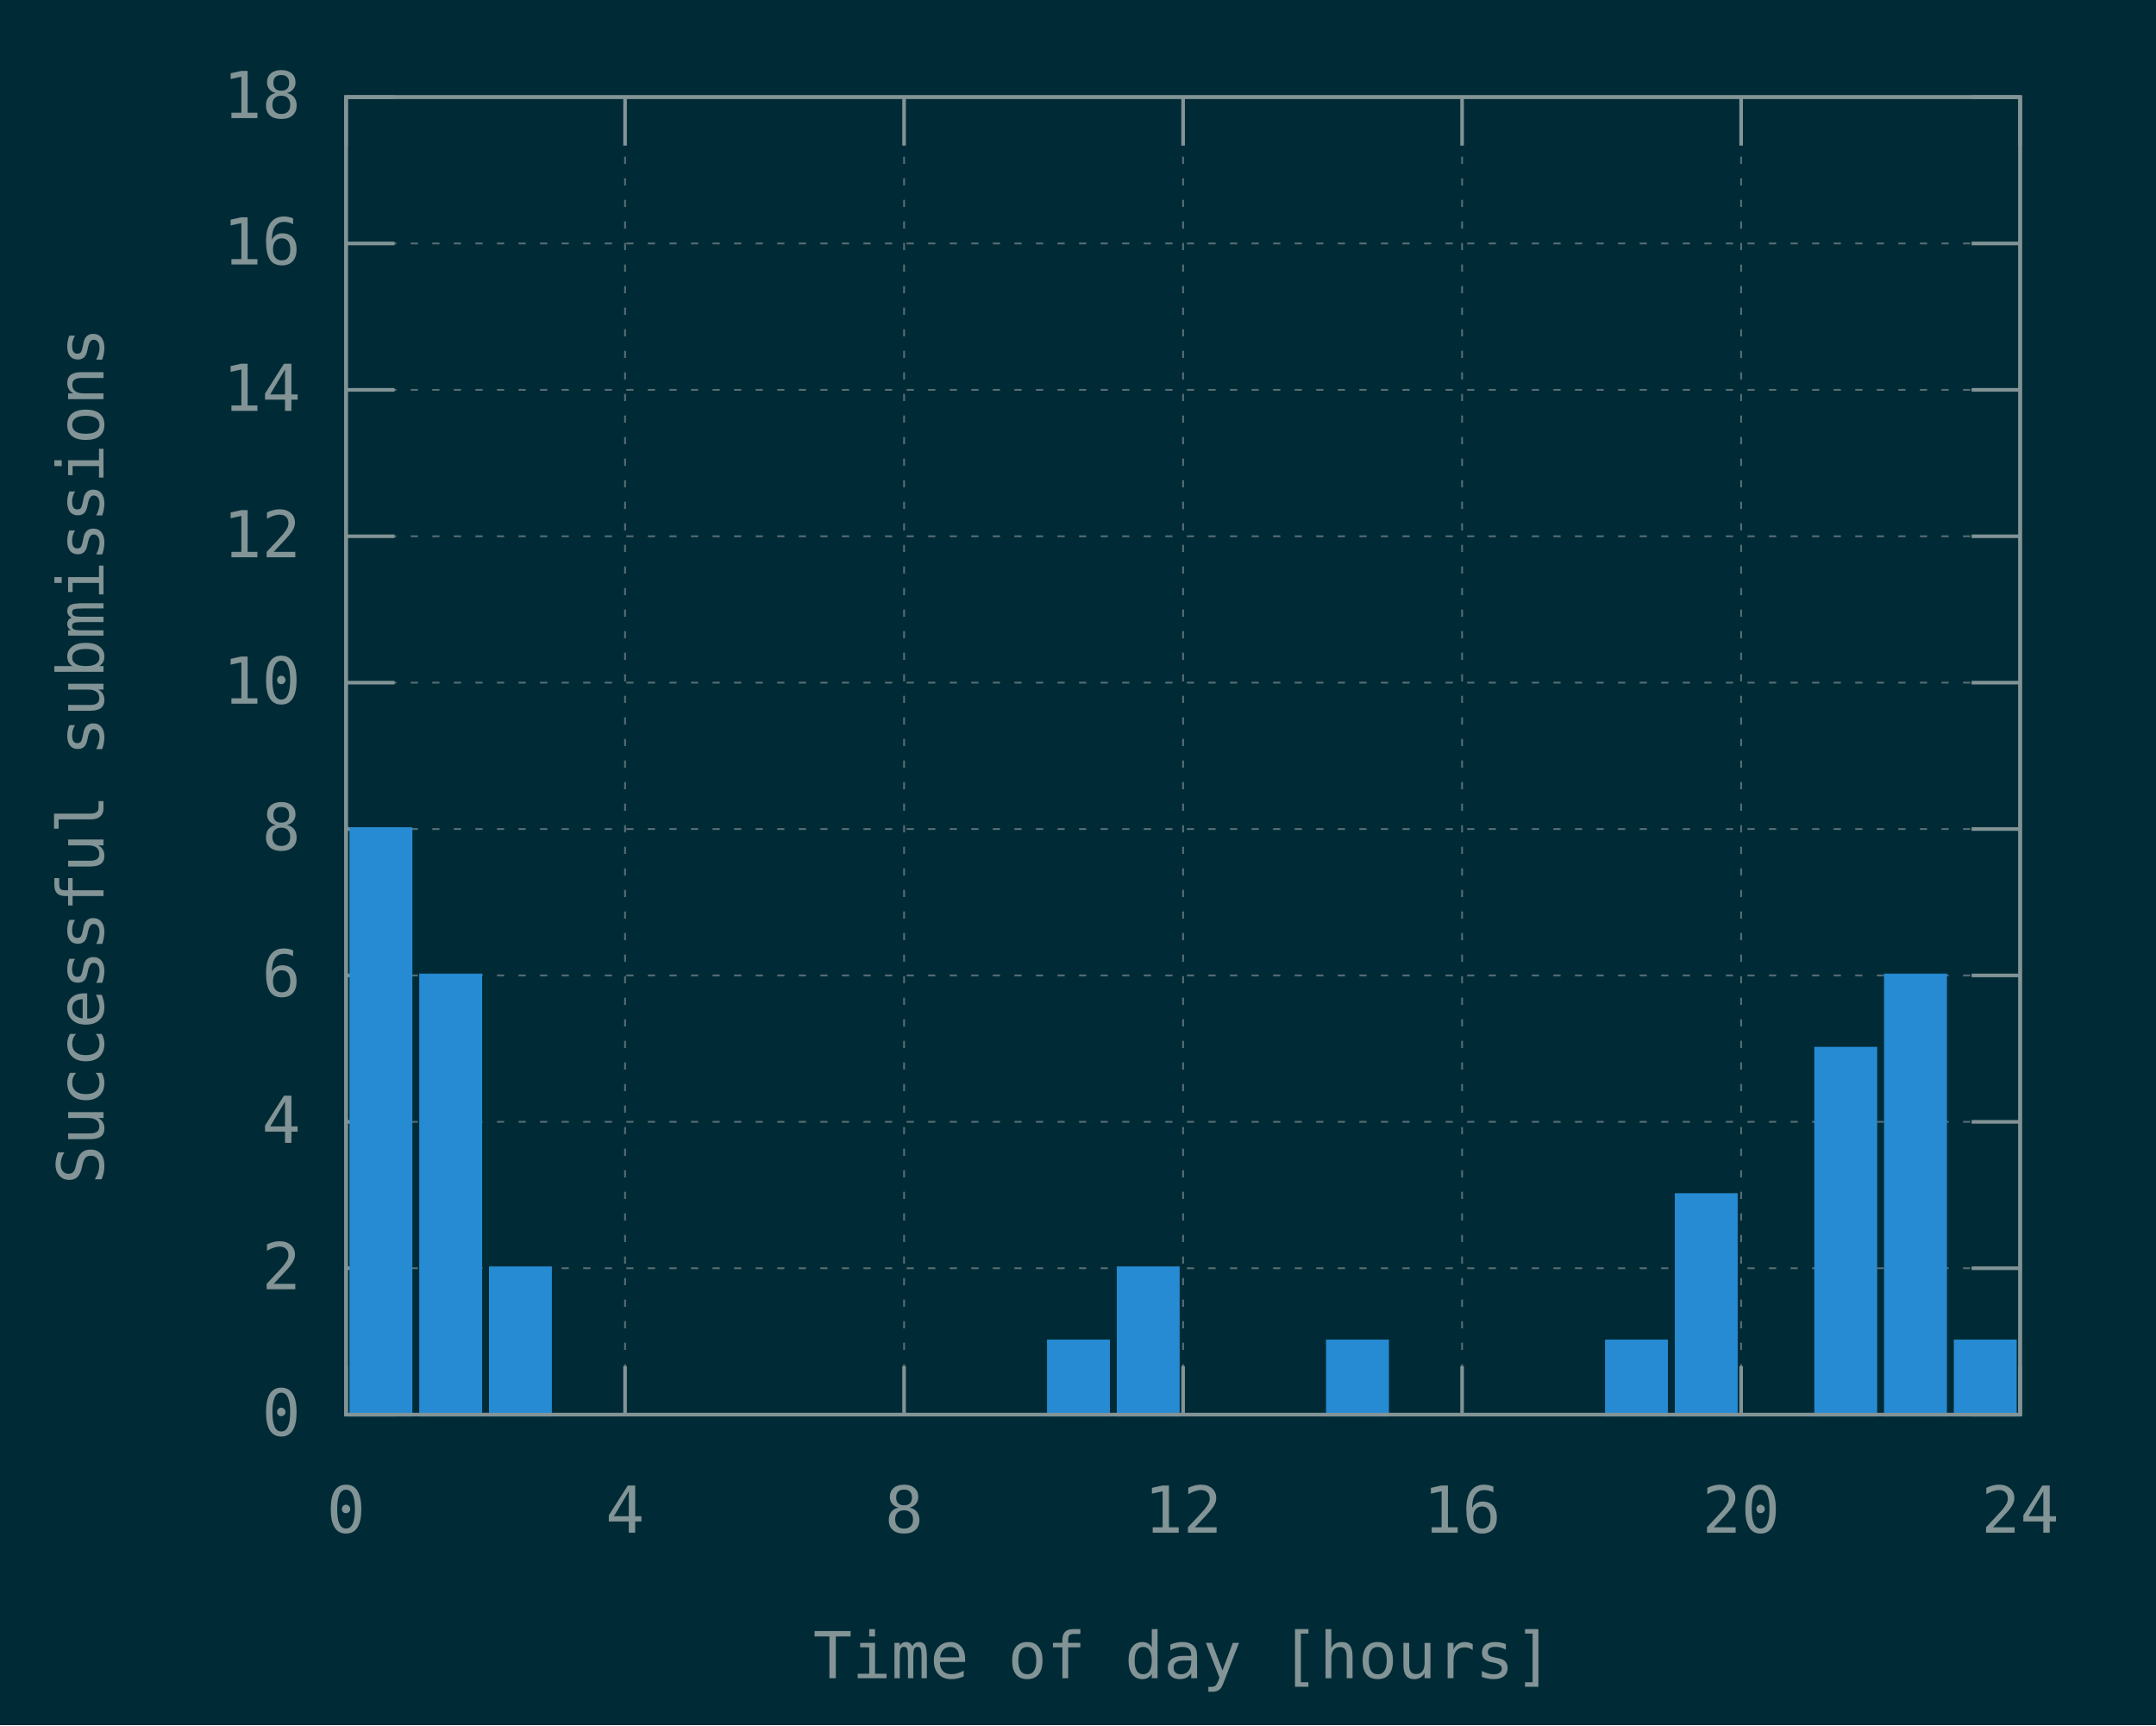
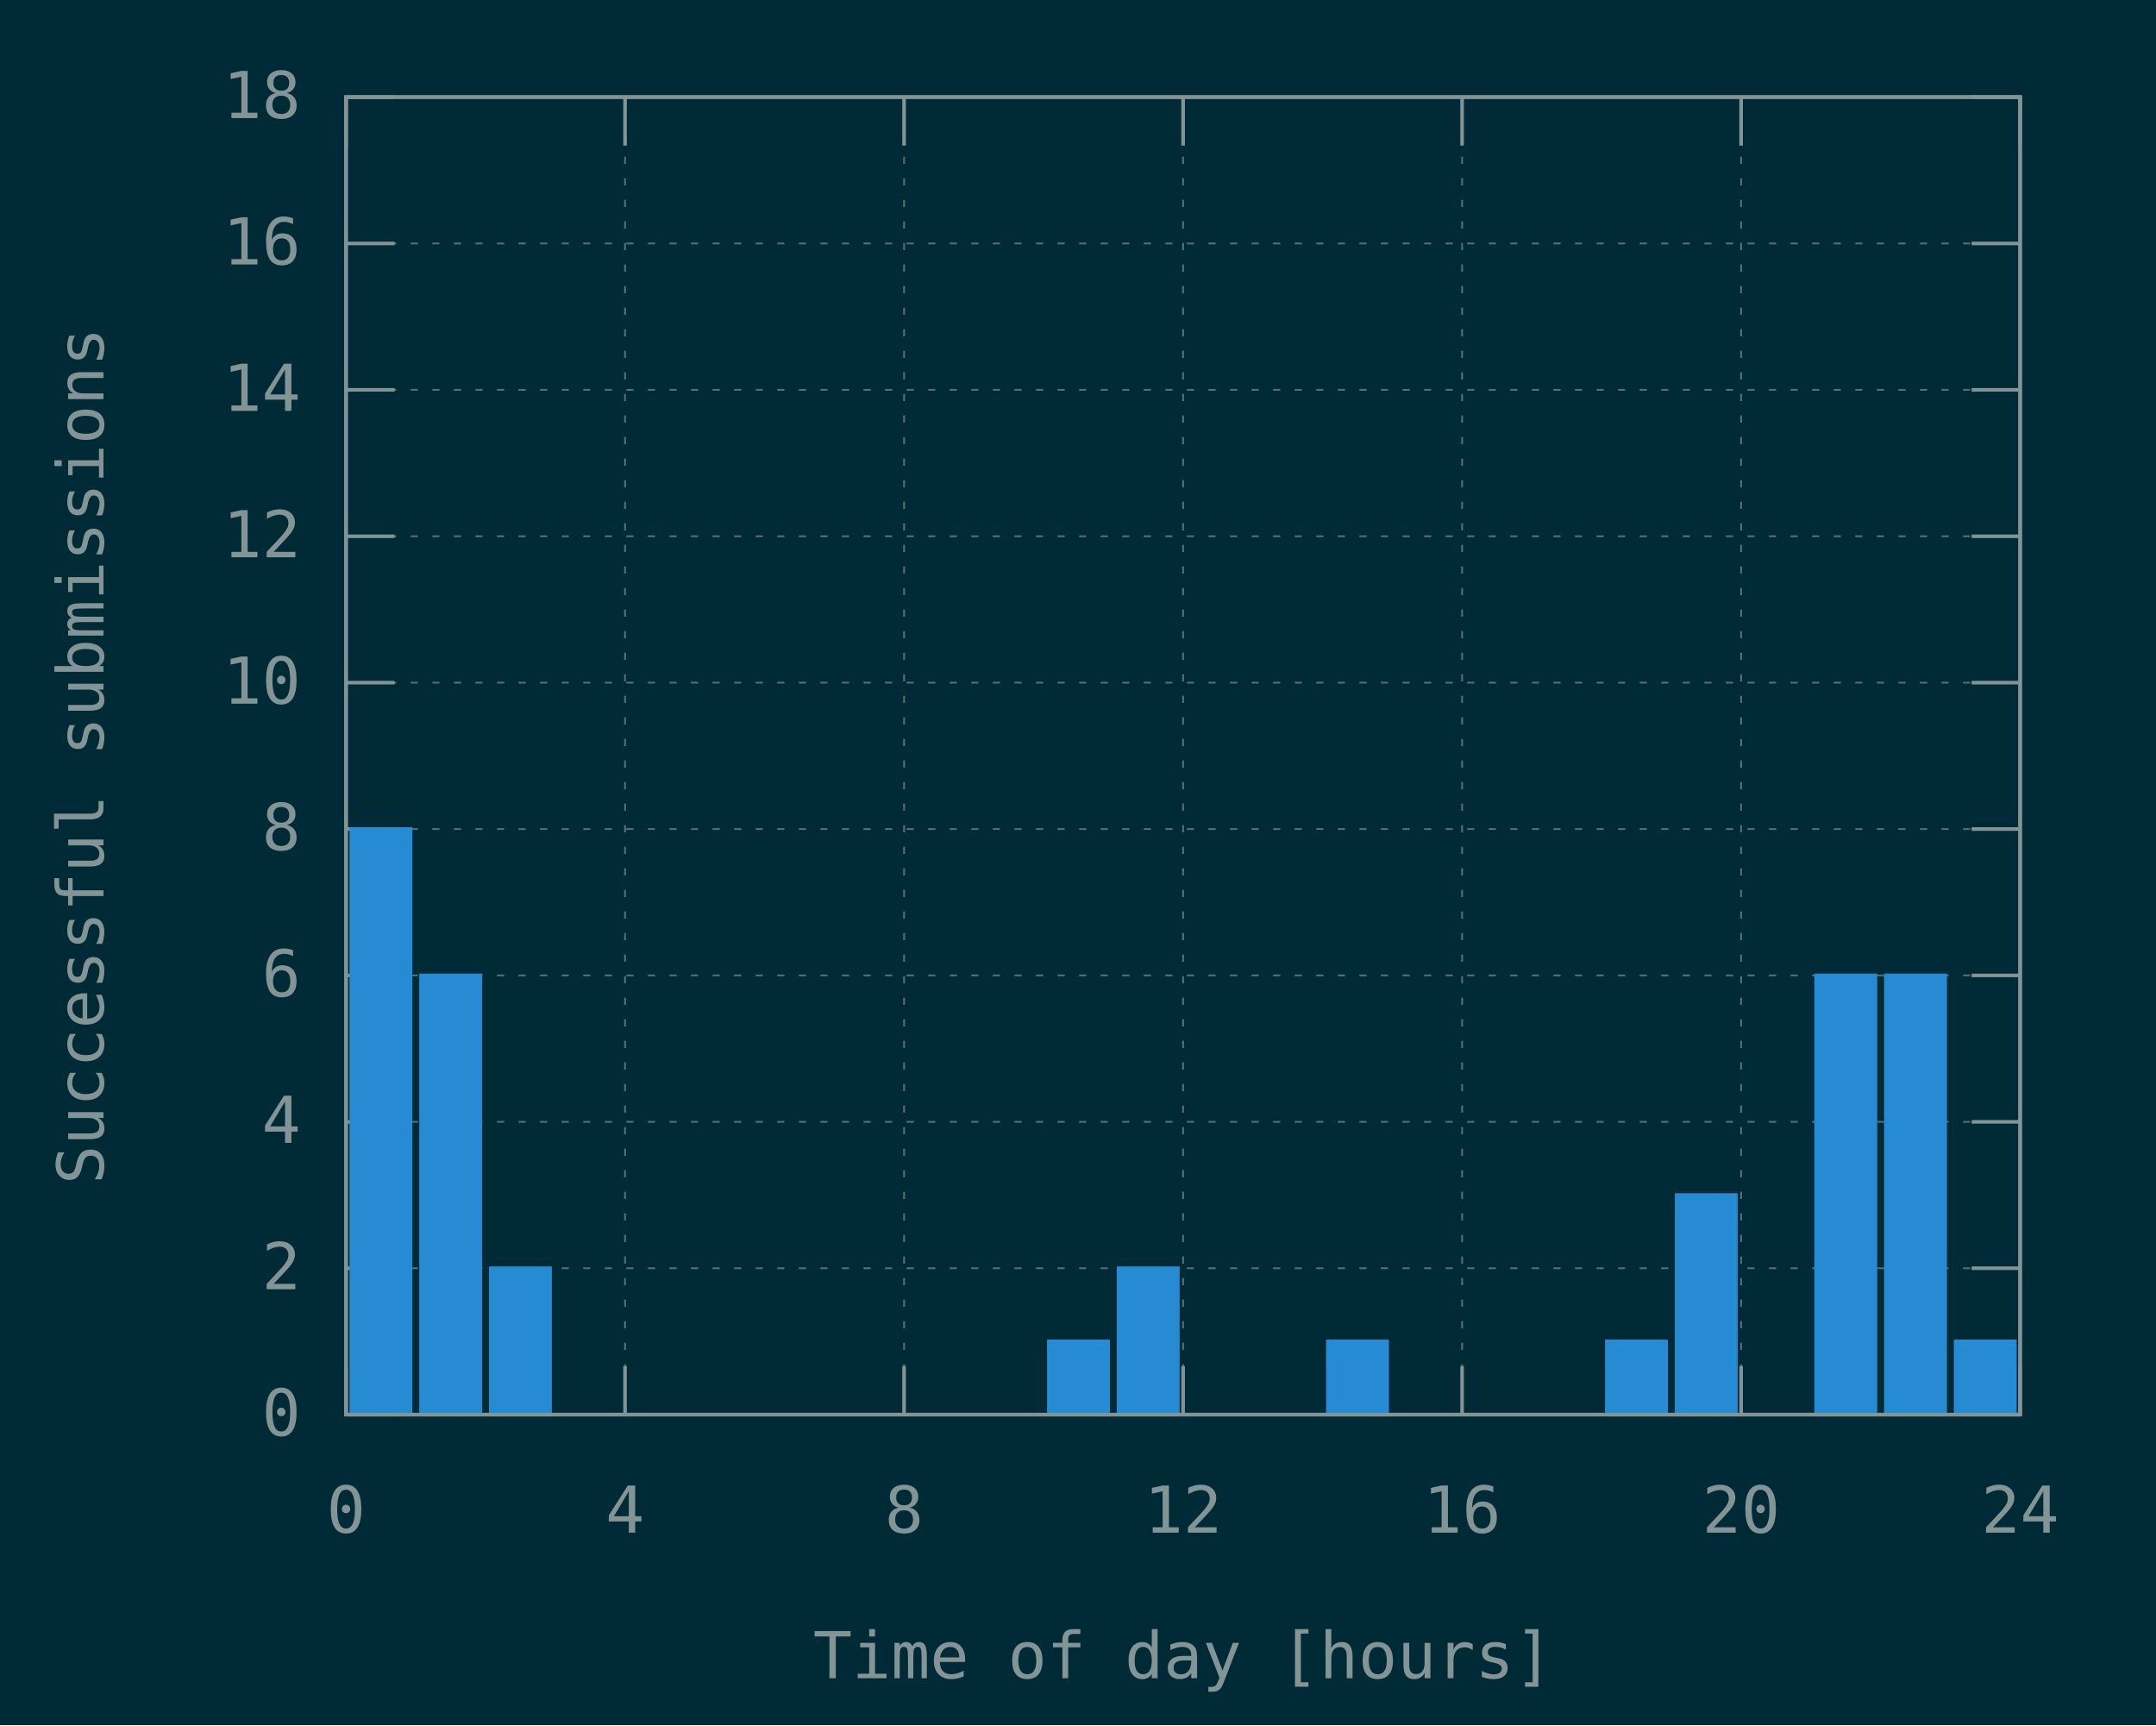
<svg xmlns="http://www.w3.org/2000/svg" xmlns:xlink="http://www.w3.org/1999/xlink" width="600" height="480" viewBox="0 0 600 480">
  <g id="gnuplot_canvas">
    <rect x="0" y="0" width="600" height="480" fill="#002b36" />
    <defs>
      <circle id="gpDot" r="0.5" stroke-width="0.5" stroke="currentColor" />
      <path id="gpPt0" stroke-width="0.148" stroke="currentColor" d="M-1,0 h2 M0,-1 v2" />
      <path id="gpPt1" stroke-width="0.148" stroke="currentColor" d="M-1,-1 L1,1 M1,-1 L-1,1" />
      <path id="gpPt2" stroke-width="0.148" stroke="currentColor" d="M-1,0 L1,0 M0,-1 L0,1 M-1,-1 L1,1 M-1,1 L1,-1" />
      <rect id="gpPt3" stroke-width="0.148" stroke="currentColor" x="-1" y="-1" width="2" height="2" />
      <rect id="gpPt4" stroke-width="0.148" stroke="currentColor" fill="currentColor" x="-1" y="-1" width="2" height="2" />
      <circle id="gpPt5" stroke-width="0.148" stroke="currentColor" cx="0" cy="0" r="1" />
      <use xlink:href="#gpPt5" id="gpPt6" fill="currentColor" stroke="none" />
      <path id="gpPt7" stroke-width="0.148" stroke="currentColor" d="M0,-1.33 L-1.33,0.67 L1.33,0.67 z" />
      <use xlink:href="#gpPt7" id="gpPt8" fill="currentColor" stroke="none" />
      <use xlink:href="#gpPt7" id="gpPt9" stroke="currentColor" transform="rotate(180)" />
      <use xlink:href="#gpPt9" id="gpPt10" fill="currentColor" stroke="none" />
      <use xlink:href="#gpPt3" id="gpPt11" stroke="currentColor" transform="rotate(45)" />
      <use xlink:href="#gpPt11" id="gpPt12" fill="currentColor" stroke="none" />
      <path id="gpPt13" stroke-width="0.148" stroke="currentColor" d="M0,1.330 L1.265,0.411 L0.782,-1.067 L-0.782,-1.076 L-1.265,0.411 z" />
      <use xlink:href="#gpPt13" id="gpPt14" fill="currentColor" stroke="none" />
      <filter id="textbox" filterUnits="objectBoundingBox" x="0" y="0" height="1" width="1">
        <feFlood flood-color="#002B36" flood-opacity="1" result="bgnd" />
        <feComposite in="SourceGraphic" in2="bgnd" operator="atop" />
      </filter>
      <filter id="greybox" filterUnits="objectBoundingBox" x="0" y="0" height="1" width="1">
        <feFlood flood-color="lightgrey" flood-opacity="1" result="grey" />
        <feComposite in="SourceGraphic" in2="grey" operator="atop" />
      </filter>
    </defs>
    <g fill="none" color="#002B36" stroke="currentColor" stroke-width="1.00" stroke-linecap="butt" stroke-linejoin="miter">
</g>
    <g fill="none" color="black" stroke="currentColor" stroke-width="1.00" stroke-linecap="butt" stroke-linejoin="miter">
</g>
    <g fill="none" color="black" stroke="rgb(131, 148, 150)" stroke-width="0.50" stroke-linecap="butt" stroke-linejoin="miter">
</g>
    <g fill="none" color="gray" stroke="currentColor" stroke-width="0.50" stroke-linecap="butt" stroke-linejoin="miter">
      <path stroke="rgb( 88, 110, 117)" stroke-dasharray="2,4" class="gridline" d="M96.30,393.60 L562.19,393.60  " />
    </g>
    <g fill="none" color="gray" stroke="rgb( 88, 110, 117)" stroke-width="1.00" stroke-linecap="butt" stroke-linejoin="miter">
</g>
    <g fill="none" color="black" stroke="currentColor" stroke-width="1.00" stroke-linecap="butt" stroke-linejoin="miter">
      <path stroke="rgb(131, 148, 150)" d="M96.30,393.60 L109.80,393.60 M562.19,393.60 L548.69,393.60  " />
      <g transform="translate(83.70,399.45)" stroke="none" fill="rgb(131,148,150)" font-family="Inconsolata" font-size="18.00" text-anchor="end">
        <text>
          <tspan font-family="Inconsolata"> 0</tspan>
        </text>
      </g>
    </g>
    <g fill="none" color="black" stroke="currentColor" stroke-width="1.00" stroke-linecap="butt" stroke-linejoin="miter">
</g>
    <g fill="none" color="black" stroke="rgb(131, 148, 150)" stroke-width="0.50" stroke-linecap="butt" stroke-linejoin="miter">
</g>
    <g fill="none" color="gray" stroke="currentColor" stroke-width="0.50" stroke-linecap="butt" stroke-linejoin="miter">
      <path stroke="rgb( 88, 110, 117)" stroke-dasharray="2,4" class="gridline" d="M96.30,352.87 L562.19,352.87  " />
    </g>
    <g fill="none" color="gray" stroke="rgb( 88, 110, 117)" stroke-width="1.00" stroke-linecap="butt" stroke-linejoin="miter">
</g>
    <g fill="none" color="black" stroke="currentColor" stroke-width="1.00" stroke-linecap="butt" stroke-linejoin="miter">
      <path stroke="rgb(131, 148, 150)" d="M96.30,352.87 L109.80,352.87 M562.19,352.87 L548.69,352.87  " />
      <g transform="translate(83.70,358.72)" stroke="none" fill="rgb(131,148,150)" font-family="Inconsolata" font-size="18.00" text-anchor="end">
        <text>
          <tspan font-family="Inconsolata"> 2</tspan>
        </text>
      </g>
    </g>
    <g fill="none" color="black" stroke="currentColor" stroke-width="1.00" stroke-linecap="butt" stroke-linejoin="miter">
</g>
    <g fill="none" color="black" stroke="rgb(131, 148, 150)" stroke-width="0.50" stroke-linecap="butt" stroke-linejoin="miter">
</g>
    <g fill="none" color="gray" stroke="currentColor" stroke-width="0.50" stroke-linecap="butt" stroke-linejoin="miter">
      <path stroke="rgb( 88, 110, 117)" stroke-dasharray="2,4" class="gridline" d="M96.30,312.14 L562.19,312.14  " />
    </g>
    <g fill="none" color="gray" stroke="rgb( 88, 110, 117)" stroke-width="1.00" stroke-linecap="butt" stroke-linejoin="miter">
</g>
    <g fill="none" color="black" stroke="currentColor" stroke-width="1.00" stroke-linecap="butt" stroke-linejoin="miter">
      <path stroke="rgb(131, 148, 150)" d="M96.30,312.14 L109.80,312.14 M562.19,312.14 L548.69,312.14  " />
      <g transform="translate(83.70,317.99)" stroke="none" fill="rgb(131,148,150)" font-family="Inconsolata" font-size="18.00" text-anchor="end">
        <text>
          <tspan font-family="Inconsolata"> 4</tspan>
        </text>
      </g>
    </g>
    <g fill="none" color="black" stroke="currentColor" stroke-width="1.00" stroke-linecap="butt" stroke-linejoin="miter">
</g>
    <g fill="none" color="black" stroke="rgb(131, 148, 150)" stroke-width="0.50" stroke-linecap="butt" stroke-linejoin="miter">
</g>
    <g fill="none" color="gray" stroke="currentColor" stroke-width="0.50" stroke-linecap="butt" stroke-linejoin="miter">
      <path stroke="rgb( 88, 110, 117)" stroke-dasharray="2,4" class="gridline" d="M96.30,271.40 L562.19,271.40  " />
    </g>
    <g fill="none" color="gray" stroke="rgb( 88, 110, 117)" stroke-width="1.00" stroke-linecap="butt" stroke-linejoin="miter">
</g>
    <g fill="none" color="black" stroke="currentColor" stroke-width="1.00" stroke-linecap="butt" stroke-linejoin="miter">
      <path stroke="rgb(131, 148, 150)" d="M96.30,271.40 L109.80,271.40 M562.19,271.40 L548.69,271.40  " />
      <g transform="translate(83.70,277.25)" stroke="none" fill="rgb(131,148,150)" font-family="Inconsolata" font-size="18.00" text-anchor="end">
        <text>
          <tspan font-family="Inconsolata"> 6</tspan>
        </text>
      </g>
    </g>
    <g fill="none" color="black" stroke="currentColor" stroke-width="1.00" stroke-linecap="butt" stroke-linejoin="miter">
</g>
    <g fill="none" color="black" stroke="rgb(131, 148, 150)" stroke-width="0.50" stroke-linecap="butt" stroke-linejoin="miter">
</g>
    <g fill="none" color="gray" stroke="currentColor" stroke-width="0.50" stroke-linecap="butt" stroke-linejoin="miter">
      <path stroke="rgb( 88, 110, 117)" stroke-dasharray="2,4" class="gridline" d="M96.30,230.67 L562.19,230.67  " />
    </g>
    <g fill="none" color="gray" stroke="rgb( 88, 110, 117)" stroke-width="1.00" stroke-linecap="butt" stroke-linejoin="miter">
</g>
    <g fill="none" color="black" stroke="currentColor" stroke-width="1.00" stroke-linecap="butt" stroke-linejoin="miter">
      <path stroke="rgb(131, 148, 150)" d="M96.30,230.67 L109.80,230.67 M562.19,230.67 L548.69,230.67  " />
      <g transform="translate(83.70,236.52)" stroke="none" fill="rgb(131,148,150)" font-family="Inconsolata" font-size="18.00" text-anchor="end">
        <text>
          <tspan font-family="Inconsolata"> 8</tspan>
        </text>
      </g>
    </g>
    <g fill="none" color="black" stroke="currentColor" stroke-width="1.00" stroke-linecap="butt" stroke-linejoin="miter">
</g>
    <g fill="none" color="black" stroke="rgb(131, 148, 150)" stroke-width="0.50" stroke-linecap="butt" stroke-linejoin="miter">
</g>
    <g fill="none" color="gray" stroke="currentColor" stroke-width="0.50" stroke-linecap="butt" stroke-linejoin="miter">
      <path stroke="rgb( 88, 110, 117)" stroke-dasharray="2,4" class="gridline" d="M96.30,189.94 L562.19,189.94  " />
    </g>
    <g fill="none" color="gray" stroke="rgb( 88, 110, 117)" stroke-width="1.00" stroke-linecap="butt" stroke-linejoin="miter">
</g>
    <g fill="none" color="black" stroke="currentColor" stroke-width="1.00" stroke-linecap="butt" stroke-linejoin="miter">
      <path stroke="rgb(131, 148, 150)" d="M96.30,189.94 L109.80,189.94 M562.19,189.94 L548.69,189.94  " />
      <g transform="translate(83.70,195.79)" stroke="none" fill="rgb(131,148,150)" font-family="Inconsolata" font-size="18.00" text-anchor="end">
        <text>
          <tspan font-family="Inconsolata"> 10</tspan>
        </text>
      </g>
    </g>
    <g fill="none" color="black" stroke="currentColor" stroke-width="1.00" stroke-linecap="butt" stroke-linejoin="miter">
</g>
    <g fill="none" color="black" stroke="rgb(131, 148, 150)" stroke-width="0.50" stroke-linecap="butt" stroke-linejoin="miter">
</g>
    <g fill="none" color="gray" stroke="currentColor" stroke-width="0.50" stroke-linecap="butt" stroke-linejoin="miter">
      <path stroke="rgb( 88, 110, 117)" stroke-dasharray="2,4" class="gridline" d="M96.30,149.21 L562.19,149.21  " />
    </g>
    <g fill="none" color="gray" stroke="rgb( 88, 110, 117)" stroke-width="1.00" stroke-linecap="butt" stroke-linejoin="miter">
</g>
    <g fill="none" color="black" stroke="currentColor" stroke-width="1.00" stroke-linecap="butt" stroke-linejoin="miter">
      <path stroke="rgb(131, 148, 150)" d="M96.30,149.21 L109.80,149.21 M562.19,149.21 L548.69,149.21  " />
      <g transform="translate(83.70,155.06)" stroke="none" fill="rgb(131,148,150)" font-family="Inconsolata" font-size="18.00" text-anchor="end">
        <text>
          <tspan font-family="Inconsolata"> 12</tspan>
        </text>
      </g>
    </g>
    <g fill="none" color="black" stroke="currentColor" stroke-width="1.00" stroke-linecap="butt" stroke-linejoin="miter">
</g>
    <g fill="none" color="black" stroke="rgb(131, 148, 150)" stroke-width="0.50" stroke-linecap="butt" stroke-linejoin="miter">
</g>
    <g fill="none" color="gray" stroke="currentColor" stroke-width="0.50" stroke-linecap="butt" stroke-linejoin="miter">
      <path stroke="rgb( 88, 110, 117)" stroke-dasharray="2,4" class="gridline" d="M96.30,108.47 L562.19,108.47  " />
    </g>
    <g fill="none" color="gray" stroke="rgb( 88, 110, 117)" stroke-width="1.00" stroke-linecap="butt" stroke-linejoin="miter">
</g>
    <g fill="none" color="black" stroke="currentColor" stroke-width="1.00" stroke-linecap="butt" stroke-linejoin="miter">
      <path stroke="rgb(131, 148, 150)" d="M96.30,108.47 L109.80,108.47 M562.19,108.47 L548.69,108.47  " />
      <g transform="translate(83.70,114.32)" stroke="none" fill="rgb(131,148,150)" font-family="Inconsolata" font-size="18.00" text-anchor="end">
        <text>
          <tspan font-family="Inconsolata"> 14</tspan>
        </text>
      </g>
    </g>
    <g fill="none" color="black" stroke="currentColor" stroke-width="1.00" stroke-linecap="butt" stroke-linejoin="miter">
</g>
    <g fill="none" color="black" stroke="rgb(131, 148, 150)" stroke-width="0.50" stroke-linecap="butt" stroke-linejoin="miter">
</g>
    <g fill="none" color="gray" stroke="currentColor" stroke-width="0.50" stroke-linecap="butt" stroke-linejoin="miter">
      <path stroke="rgb( 88, 110, 117)" stroke-dasharray="2,4" class="gridline" d="M96.30,67.74 L562.19,67.74  " />
    </g>
    <g fill="none" color="gray" stroke="rgb( 88, 110, 117)" stroke-width="1.00" stroke-linecap="butt" stroke-linejoin="miter">
</g>
    <g fill="none" color="black" stroke="currentColor" stroke-width="1.00" stroke-linecap="butt" stroke-linejoin="miter">
      <path stroke="rgb(131, 148, 150)" d="M96.30,67.74 L109.80,67.74 M562.19,67.74 L548.69,67.74  " />
      <g transform="translate(83.70,73.59)" stroke="none" fill="rgb(131,148,150)" font-family="Inconsolata" font-size="18.00" text-anchor="end">
        <text>
          <tspan font-family="Inconsolata"> 16</tspan>
        </text>
      </g>
    </g>
    <g fill="none" color="black" stroke="currentColor" stroke-width="1.00" stroke-linecap="butt" stroke-linejoin="miter">
</g>
    <g fill="none" color="black" stroke="rgb(131, 148, 150)" stroke-width="0.50" stroke-linecap="butt" stroke-linejoin="miter">
</g>
    <g fill="none" color="gray" stroke="currentColor" stroke-width="0.50" stroke-linecap="butt" stroke-linejoin="miter">
      <path stroke="rgb( 88, 110, 117)" stroke-dasharray="2,4" class="gridline" d="M96.30,27.01 L562.19,27.01  " />
    </g>
    <g fill="none" color="gray" stroke="rgb( 88, 110, 117)" stroke-width="1.00" stroke-linecap="butt" stroke-linejoin="miter">
</g>
    <g fill="none" color="black" stroke="currentColor" stroke-width="1.00" stroke-linecap="butt" stroke-linejoin="miter">
      <path stroke="rgb(131, 148, 150)" d="M96.30,27.01 L109.80,27.01 M562.19,27.01 L548.69,27.01  " />
      <g transform="translate(83.70,32.86)" stroke="none" fill="rgb(131,148,150)" font-family="Inconsolata" font-size="18.00" text-anchor="end">
        <text>
          <tspan font-family="Inconsolata"> 18</tspan>
        </text>
      </g>
    </g>
    <g fill="none" color="black" stroke="currentColor" stroke-width="1.00" stroke-linecap="butt" stroke-linejoin="miter">
</g>
    <g fill="none" color="black" stroke="rgb(131, 148, 150)" stroke-width="0.50" stroke-linecap="butt" stroke-linejoin="miter">
</g>
    <g fill="none" color="gray" stroke="currentColor" stroke-width="0.50" stroke-linecap="butt" stroke-linejoin="miter">
      <path stroke="rgb( 88, 110, 117)" stroke-dasharray="2,4" class="gridline" d="M96.30,393.60 L96.30,27.01  " />
    </g>
    <g fill="none" color="gray" stroke="rgb( 88, 110, 117)" stroke-width="1.00" stroke-linecap="butt" stroke-linejoin="miter">
</g>
    <g fill="none" color="black" stroke="currentColor" stroke-width="1.00" stroke-linecap="butt" stroke-linejoin="miter">
      <path stroke="rgb(131, 148, 150)" d="M96.30,393.60 L96.30,380.10 M96.30,27.01 L96.30,40.51  " />
      <g transform="translate(96.30,426.45)" stroke="none" fill="rgb(131,148,150)" font-family="Inconsolata" font-size="18.00" text-anchor="middle">
        <text>
          <tspan font-family="Inconsolata"> 0</tspan>
        </text>
      </g>
    </g>
    <g fill="none" color="black" stroke="currentColor" stroke-width="1.00" stroke-linecap="butt" stroke-linejoin="miter">
</g>
    <g fill="none" color="black" stroke="rgb(131, 148, 150)" stroke-width="0.50" stroke-linecap="butt" stroke-linejoin="miter">
</g>
    <g fill="none" color="gray" stroke="currentColor" stroke-width="0.50" stroke-linecap="butt" stroke-linejoin="miter">
      <path stroke="rgb( 88, 110, 117)" stroke-dasharray="2,4" class="gridline" d="M173.95,393.60 L173.95,27.01  " />
    </g>
    <g fill="none" color="gray" stroke="rgb( 88, 110, 117)" stroke-width="1.00" stroke-linecap="butt" stroke-linejoin="miter">
</g>
    <g fill="none" color="black" stroke="currentColor" stroke-width="1.00" stroke-linecap="butt" stroke-linejoin="miter">
      <path stroke="rgb(131, 148, 150)" d="M173.95,393.60 L173.95,380.10 M173.95,27.01 L173.95,40.51  " />
      <g transform="translate(173.95,426.45)" stroke="none" fill="rgb(131,148,150)" font-family="Inconsolata" font-size="18.00" text-anchor="middle">
        <text>
          <tspan font-family="Inconsolata"> 4</tspan>
        </text>
      </g>
    </g>
    <g fill="none" color="black" stroke="currentColor" stroke-width="1.00" stroke-linecap="butt" stroke-linejoin="miter">
</g>
    <g fill="none" color="black" stroke="rgb(131, 148, 150)" stroke-width="0.50" stroke-linecap="butt" stroke-linejoin="miter">
</g>
    <g fill="none" color="gray" stroke="currentColor" stroke-width="0.50" stroke-linecap="butt" stroke-linejoin="miter">
      <path stroke="rgb( 88, 110, 117)" stroke-dasharray="2,4" class="gridline" d="M251.60,393.60 L251.60,27.01  " />
    </g>
    <g fill="none" color="gray" stroke="rgb( 88, 110, 117)" stroke-width="1.00" stroke-linecap="butt" stroke-linejoin="miter">
</g>
    <g fill="none" color="black" stroke="currentColor" stroke-width="1.00" stroke-linecap="butt" stroke-linejoin="miter">
      <path stroke="rgb(131, 148, 150)" d="M251.60,393.60 L251.60,380.10 M251.60,27.01 L251.60,40.51  " />
      <g transform="translate(251.60,426.45)" stroke="none" fill="rgb(131,148,150)" font-family="Inconsolata" font-size="18.00" text-anchor="middle">
        <text>
          <tspan font-family="Inconsolata"> 8</tspan>
        </text>
      </g>
    </g>
    <g fill="none" color="black" stroke="currentColor" stroke-width="1.00" stroke-linecap="butt" stroke-linejoin="miter">
</g>
    <g fill="none" color="black" stroke="rgb(131, 148, 150)" stroke-width="0.50" stroke-linecap="butt" stroke-linejoin="miter">
</g>
    <g fill="none" color="gray" stroke="currentColor" stroke-width="0.50" stroke-linecap="butt" stroke-linejoin="miter">
      <path stroke="rgb( 88, 110, 117)" stroke-dasharray="2,4" class="gridline" d="M329.25,393.60 L329.25,27.01  " />
    </g>
    <g fill="none" color="gray" stroke="rgb( 88, 110, 117)" stroke-width="1.00" stroke-linecap="butt" stroke-linejoin="miter">
</g>
    <g fill="none" color="black" stroke="currentColor" stroke-width="1.00" stroke-linecap="butt" stroke-linejoin="miter">
      <path stroke="rgb(131, 148, 150)" d="M329.25,393.60 L329.25,380.10 M329.25,27.01 L329.25,40.51  " />
      <g transform="translate(329.25,426.45)" stroke="none" fill="rgb(131,148,150)" font-family="Inconsolata" font-size="18.00" text-anchor="middle">
        <text>
          <tspan font-family="Inconsolata"> 12</tspan>
        </text>
      </g>
    </g>
    <g fill="none" color="black" stroke="currentColor" stroke-width="1.00" stroke-linecap="butt" stroke-linejoin="miter">
</g>
    <g fill="none" color="black" stroke="rgb(131, 148, 150)" stroke-width="0.50" stroke-linecap="butt" stroke-linejoin="miter">
</g>
    <g fill="none" color="gray" stroke="currentColor" stroke-width="0.50" stroke-linecap="butt" stroke-linejoin="miter">
      <path stroke="rgb( 88, 110, 117)" stroke-dasharray="2,4" class="gridline" d="M406.89,393.60 L406.89,27.01  " />
    </g>
    <g fill="none" color="gray" stroke="rgb( 88, 110, 117)" stroke-width="1.00" stroke-linecap="butt" stroke-linejoin="miter">
</g>
    <g fill="none" color="black" stroke="currentColor" stroke-width="1.00" stroke-linecap="butt" stroke-linejoin="miter">
      <path stroke="rgb(131, 148, 150)" d="M406.89,393.60 L406.89,380.10 M406.89,27.01 L406.89,40.51  " />
      <g transform="translate(406.89,426.45)" stroke="none" fill="rgb(131,148,150)" font-family="Inconsolata" font-size="18.00" text-anchor="middle">
        <text>
          <tspan font-family="Inconsolata"> 16</tspan>
        </text>
      </g>
    </g>
    <g fill="none" color="black" stroke="currentColor" stroke-width="1.00" stroke-linecap="butt" stroke-linejoin="miter">
</g>
    <g fill="none" color="black" stroke="rgb(131, 148, 150)" stroke-width="0.50" stroke-linecap="butt" stroke-linejoin="miter">
</g>
    <g fill="none" color="gray" stroke="currentColor" stroke-width="0.50" stroke-linecap="butt" stroke-linejoin="miter">
      <path stroke="rgb( 88, 110, 117)" stroke-dasharray="2,4" class="gridline" d="M484.54,393.60 L484.54,40.51 L484.54,27.01  " />
    </g>
    <g fill="none" color="gray" stroke="rgb( 88, 110, 117)" stroke-width="1.00" stroke-linecap="butt" stroke-linejoin="miter">
</g>
    <g fill="none" color="black" stroke="currentColor" stroke-width="1.00" stroke-linecap="butt" stroke-linejoin="miter">
      <path stroke="rgb(131, 148, 150)" d="M484.54,393.60 L484.54,380.10 M484.54,27.01 L484.54,40.51  " />
      <g transform="translate(484.54,426.45)" stroke="none" fill="rgb(131,148,150)" font-family="Inconsolata" font-size="18.00" text-anchor="middle">
        <text>
          <tspan font-family="Inconsolata"> 20</tspan>
        </text>
      </g>
    </g>
    <g fill="none" color="black" stroke="currentColor" stroke-width="1.00" stroke-linecap="butt" stroke-linejoin="miter">
</g>
    <g fill="none" color="black" stroke="rgb(131, 148, 150)" stroke-width="0.50" stroke-linecap="butt" stroke-linejoin="miter">
</g>
    <g fill="none" color="gray" stroke="currentColor" stroke-width="0.50" stroke-linecap="butt" stroke-linejoin="miter">
      <path stroke="rgb( 88, 110, 117)" stroke-dasharray="2,4" class="gridline" d="M562.19,393.60 L562.19,27.01  " />
    </g>
    <g fill="none" color="gray" stroke="rgb( 88, 110, 117)" stroke-width="1.00" stroke-linecap="butt" stroke-linejoin="miter">
</g>
    <g fill="none" color="black" stroke="currentColor" stroke-width="1.00" stroke-linecap="butt" stroke-linejoin="miter">
      <path stroke="rgb(131, 148, 150)" d="M562.19,393.60 L562.19,380.10 M562.19,27.01 L562.19,40.51  " />
      <g transform="translate(562.19,426.45)" stroke="none" fill="rgb(131,148,150)" font-family="Inconsolata" font-size="18.00" text-anchor="middle">
        <text>
          <tspan font-family="Inconsolata"> 24</tspan>
        </text>
      </g>
    </g>
    <g fill="none" color="black" stroke="currentColor" stroke-width="1.00" stroke-linecap="butt" stroke-linejoin="miter">
</g>
    <g fill="none" color="black" stroke="currentColor" stroke-width="1.00" stroke-linecap="butt" stroke-linejoin="miter">
      <path stroke="rgb(131, 148, 150)" d="M96.30,27.01 L96.30,393.60 L562.19,393.60 L562.19,27.01 L96.30,27.01 Z  " />
    </g>
    <g fill="none" color="black" stroke="currentColor" stroke-width="1.00" stroke-linecap="butt" stroke-linejoin="miter">
      <g transform="translate(28.80,210.31) rotate(270)" stroke="none" fill="rgb(131,148,150)" font-family="Inconsolata" font-size="18.00" text-anchor="middle">
        <text>
          <tspan font-family="Inconsolata">Successful submissions</tspan>
        </text>
      </g>
    </g>
    <g fill="none" color="black" stroke="currentColor" stroke-width="1.00" stroke-linecap="butt" stroke-linejoin="miter">
      <g transform="translate(329.24,466.95)" stroke="none" fill="rgb(131,148,150)" font-family="Inconsolata" font-size="18.00" text-anchor="middle">
        <text>
          <tspan font-family="Inconsolata">Time of day [hours]</tspan>
        </text>
      </g>
    </g>
    <g fill="none" color="black" stroke="currentColor" stroke-width="1.00" stroke-linecap="butt" stroke-linejoin="miter">
</g>
    <g id="gnuplot_plot_1">
      <g fill="none" color="black" stroke="currentColor" stroke-width="1.00" stroke-linecap="butt" stroke-linejoin="miter">
        <g stroke="none" shape-rendering="crispEdges">
          <polygon fill="rgb( 38, 139, 210)" points="97.76,393.60 114.27,393.60 114.27,230.66 97.76,230.66 " />
        </g>
        <path stroke="rgb( 38, 139, 210)" d="M97.76,393.60 L97.76,230.67 L114.26,230.67 L114.26,393.60 L97.76,393.60 Z  " />
        <g stroke="none" shape-rendering="crispEdges">
          <polygon fill="rgb( 38, 139, 210)" points="117.17,393.60 133.68,393.60 133.68,271.39 117.17,271.39 " />
        </g>
        <path stroke="rgb( 38, 139, 210)" d="M117.17,393.60 L117.17,271.40 L133.67,271.40 L133.67,393.60 L117.17,393.60 Z  " />
        <g stroke="none" shape-rendering="crispEdges">
          <polygon fill="rgb( 38, 139, 210)" points="136.58,393.60 153.09,393.60 153.09,352.86 136.58,352.86 " />
        </g>
        <path stroke="rgb( 38, 139, 210)" d="M136.58,393.60 L136.58,352.87 L153.08,352.87 L153.08,393.60 L136.58,393.60 Z  " />
        <g stroke="none" shape-rendering="crispEdges">
          <polygon fill="rgb( 38, 139, 210)" points="291.88,393.60 308.39,393.60 308.39,373.22 291.88,373.22 " />
        </g>
        <path stroke="rgb( 38, 139, 210)" d="M291.88,393.60 L291.88,373.23 L308.38,373.23 L308.38,393.60 L291.88,393.60 Z  " />
        <g stroke="none" shape-rendering="crispEdges">
          <polygon fill="rgb( 38, 139, 210)" points="311.29,393.60 327.80,393.60 327.80,352.86 311.29,352.86 " />
        </g>
        <path stroke="rgb( 38, 139, 210)" d="M311.29,393.60 L311.29,352.87 L327.79,352.87 L327.79,393.60 L311.29,393.60 Z  " />
        <g stroke="none" shape-rendering="crispEdges">
          <polygon fill="rgb( 38, 139, 210)" points="369.53,393.60 386.04,393.60 386.04,373.22 369.53,373.22 " />
        </g>
        <path stroke="rgb( 38, 139, 210)" d="M369.53,393.60 L369.53,373.23 L386.03,373.23 L386.03,393.60 L369.53,393.60 Z  " />
        <g stroke="none" shape-rendering="crispEdges">
          <polygon fill="rgb( 38, 139, 210)" points="447.17,393.60 463.68,393.60 463.68,373.22 447.17,373.22 " />
        </g>
        <path stroke="rgb( 38, 139, 210)" d="M447.17,393.60 L447.17,373.23 L463.67,373.23 L463.67,393.60 L447.17,393.60 Z  " />
        <g stroke="none" shape-rendering="crispEdges">
          <polygon fill="rgb( 38, 139, 210)" points="466.59,393.60 483.10,393.60 483.10,332.49 466.59,332.49 " />
        </g>
        <path stroke="rgb( 38, 139, 210)" d="M466.59,393.60 L466.59,332.50 L483.09,332.50 L483.09,393.60 L466.59,393.60 Z  " />
        <g stroke="none" shape-rendering="crispEdges">
-           <polygon fill="rgb( 38, 139, 210)" points="505.41,393.60 521.92,393.60 521.92,291.76 505.41,291.76 " />
-         </g>
-         <path stroke="rgb( 38, 139, 210)" d="M505.41,393.60 L505.41,291.77 L521.91,291.77 L521.91,393.60 L505.41,393.60 Z  " />
+           <polygon fill="rgb( 38, 139, 210)" points="505.41,393.60 521.92,393.60 521.92,271.39 505.41,271.39 " />
+         </g>
+         <path stroke="rgb( 38, 139, 210)" d="M505.41,393.60 L505.41,271.40 L521.91,271.40 L521.91,393.60 L505.41,393.60 Z  " />
        <g stroke="none" shape-rendering="crispEdges">
          <polygon fill="rgb( 38, 139, 210)" points="524.82,393.60 541.33,393.60 541.33,271.39 524.82,271.39 " />
        </g>
        <path stroke="rgb( 38, 139, 210)" d="M524.82,393.60 L524.82,271.40 L541.32,271.40 L541.32,393.60 L524.82,393.60 Z  " />
        <g stroke="none" shape-rendering="crispEdges">
          <polygon fill="rgb( 38, 139, 210)" points="544.23,393.60 560.74,393.60 560.74,373.22 544.23,373.22 " />
        </g>
        <path stroke="rgb( 38, 139, 210)" d="M544.23,393.60 L544.23,373.23 L560.73,373.23 L560.73,393.60 L544.23,393.60 Z  " />
      </g>
    </g>
    <g fill="none" color="#002B36" stroke="rgb( 38, 139, 210)" stroke-width="2.00" stroke-linecap="butt" stroke-linejoin="miter">
</g>
    <g fill="none" color="black" stroke="currentColor" stroke-width="2.00" stroke-linecap="butt" stroke-linejoin="miter">
</g>
    <g fill="none" color="black" stroke="black" stroke-width="1.00" stroke-linecap="butt" stroke-linejoin="miter">
</g>
    <g fill="none" color="black" stroke="currentColor" stroke-width="1.00" stroke-linecap="butt" stroke-linejoin="miter">
      <path stroke="rgb(131, 148, 150)" d="M96.30,27.01 L96.30,393.60 L562.19,393.60 L562.19,27.01 L96.30,27.01 Z  " />
    </g>
    <g fill="none" color="black" stroke="currentColor" stroke-width="1.00" stroke-linecap="butt" stroke-linejoin="miter">
</g>
  </g>
</svg>
